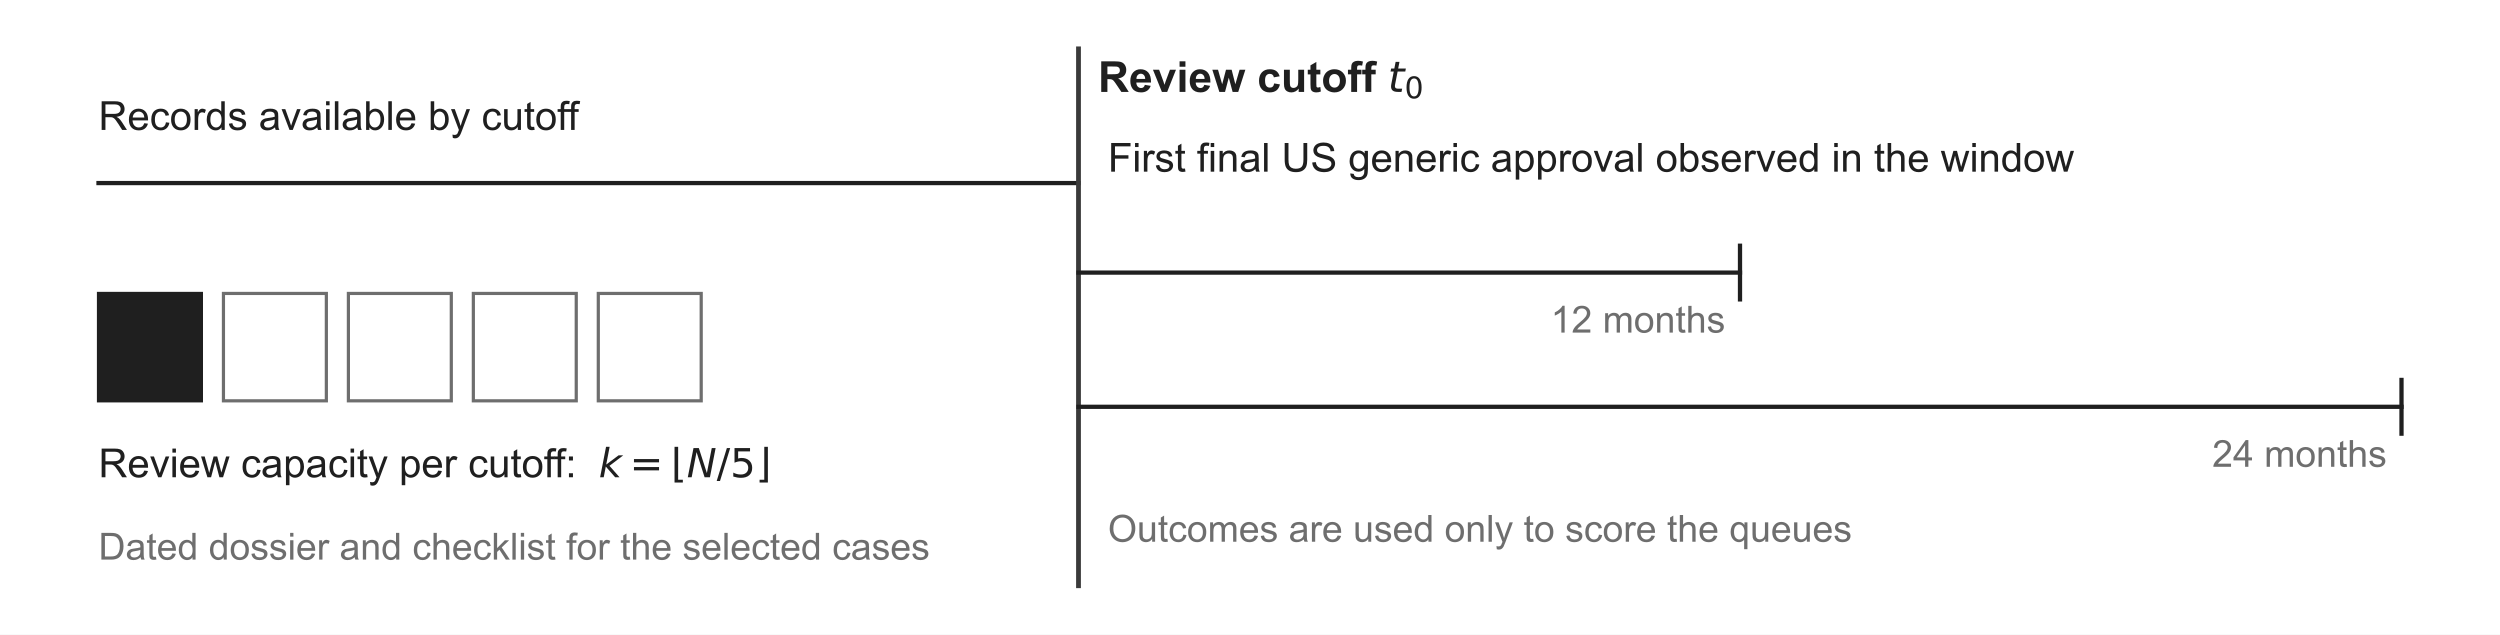
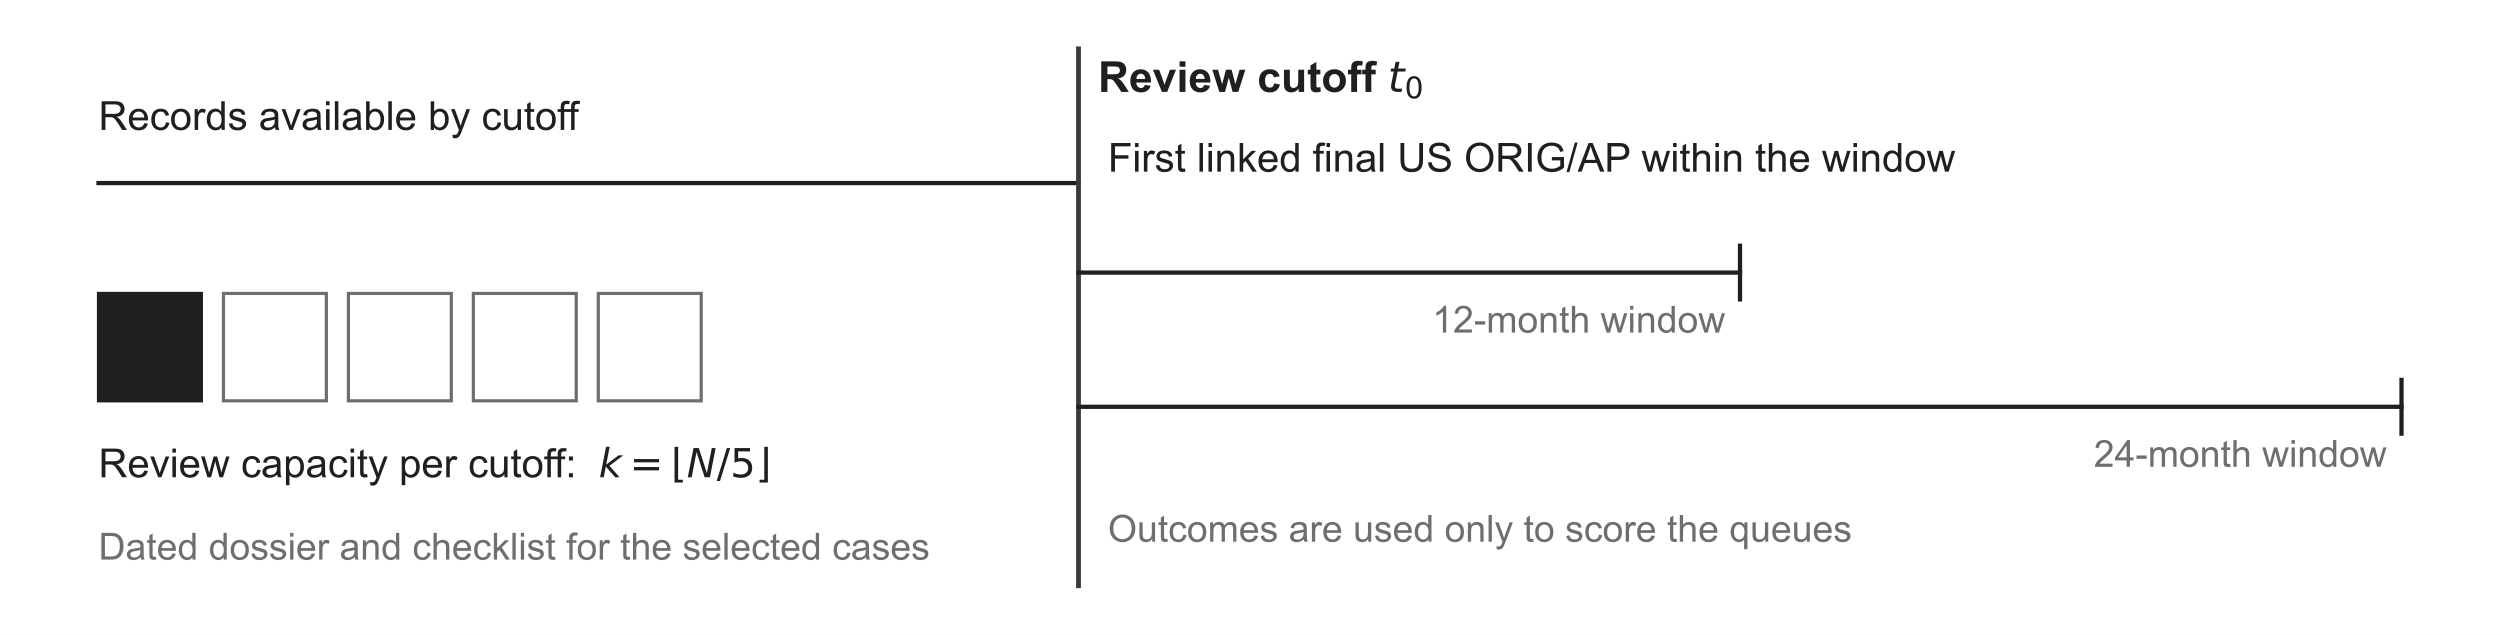
<svg xmlns="http://www.w3.org/2000/svg" xmlns:xlink="http://www.w3.org/1999/xlink" width="468pt" height="118.8pt" viewBox="0 0 468 118.8" version="1.1">
  <defs>
    <style type="text/css">*{stroke-linejoin: round; stroke-linecap: butt}</style>
  </defs>
  <g id="figure_1">
    <g id="patch_1">
      <path d="M 0 118.8  L 468 118.8  L 468 0  L 0 0  z " style="fill: #ffffff" />
    </g>
    <g id="axes_1">
      <g id="patch_2">
-         <path d="M 18.439 75.034  L 37.702 75.034  L 37.702 54.933  L 18.439 54.933  z " clip-path="url(#p823727c41c)" style="fill: #1f1f1f; stroke: #1f1f1f; stroke-width: 0.6; stroke-linejoin: miter" />
+         <path d="M 18.439 75.034  L 37.702 75.034  L 37.702 54.933  L 18.439 54.933  z " clip-path="url(#p6e7dd691d6)" style="fill: #1f1f1f; stroke: #1f1f1f; stroke-width: 0.6; stroke-linejoin: miter" />
      </g>
      <g id="patch_3">
-         <path d="M 41.83 75.034  L 61.093 75.034  L 61.093 54.933  L 41.83 54.933  z " clip-path="url(#p823727c41c)" style="fill: #ffffff; stroke: #6e6e6e; stroke-width: 0.6; stroke-linejoin: miter" />
+         <path d="M 41.83 75.034  L 61.093 75.034  L 61.093 54.933  L 41.83 54.933  z " clip-path="url(#p6e7dd691d6)" style="fill: #ffffff; stroke: #6e6e6e; stroke-width: 0.6; stroke-linejoin: miter" />
      </g>
      <g id="patch_4">
-         <path d="M 65.22 75.034  L 84.483 75.034  L 84.483 54.933  L 65.22 54.933  z " clip-path="url(#p823727c41c)" style="fill: #ffffff; stroke: #6e6e6e; stroke-width: 0.6; stroke-linejoin: miter" />
+         <path d="M 65.22 75.034  L 84.483 75.034  L 84.483 54.933  L 65.22 54.933  z " clip-path="url(#p6e7dd691d6)" style="fill: #ffffff; stroke: #6e6e6e; stroke-width: 0.6; stroke-linejoin: miter" />
      </g>
      <g id="patch_5">
-         <path d="M 88.611 75.034  L 107.874 75.034  L 107.874 54.933  L 88.611 54.933  z " clip-path="url(#p823727c41c)" style="fill: #ffffff; stroke: #6e6e6e; stroke-width: 0.6; stroke-linejoin: miter" />
+         <path d="M 88.611 75.034  L 107.874 75.034  L 107.874 54.933  L 88.611 54.933  z " clip-path="url(#p6e7dd691d6)" style="fill: #ffffff; stroke: #6e6e6e; stroke-width: 0.6; stroke-linejoin: miter" />
      </g>
      <g id="patch_6">
-         <path d="M 112.002 75.034  L 131.265 75.034  L 131.265 54.933  L 112.002 54.933  z " clip-path="url(#p823727c41c)" style="fill: #ffffff; stroke: #6e6e6e; stroke-width: 0.6; stroke-linejoin: miter" />
+         <path d="M 112.002 75.034  L 131.265 75.034  L 131.265 54.933  L 112.002 54.933  z " clip-path="url(#p6e7dd691d6)" style="fill: #ffffff; stroke: #6e6e6e; stroke-width: 0.6; stroke-linejoin: miter" />
      </g>
      <g id="line2d_1">
-         <path d="M 18.439 34.274  L 201.895 34.274  " clip-path="url(#p823727c41c)" style="fill: none; stroke: #1f1f1f; stroke-width: 0.8; stroke-linecap: square" />
+         <path d="M 18.439 34.274  L 201.895 34.274  " clip-path="url(#p6e7dd691d6)" style="fill: none; stroke: #1f1f1f; stroke-width: 0.8; stroke-linecap: square" />
      </g>
      <g id="line2d_2">
-         <path d="M 201.895 109.652  L 201.895 9.148  " clip-path="url(#p823727c41c)" style="fill: none; stroke: #3a3a3a; stroke-width: 0.9; stroke-linecap: square" />
+         <path d="M 201.895 109.652  L 201.895 9.148  " clip-path="url(#p6e7dd691d6)" style="fill: none; stroke: #3a3a3a; stroke-width: 0.9; stroke-linecap: square" />
      </g>
      <g id="line2d_3">
-         <path d="M 201.895 51.025  L 325.728 51.025  " clip-path="url(#p823727c41c)" style="fill: none; stroke: #1f1f1f; stroke-width: 0.8; stroke-linecap: square" />
+         <path d="M 201.895 51.025  L 325.728 51.025  " clip-path="url(#p6e7dd691d6)" style="fill: none; stroke: #1f1f1f; stroke-width: 0.8; stroke-linecap: square" />
      </g>
      <g id="line2d_4">
-         <path d="M 325.728 56.05  L 325.728 45.999  " clip-path="url(#p823727c41c)" style="fill: none; stroke: #1f1f1f; stroke-width: 0.8; stroke-linecap: square" />
+         <path d="M 325.728 56.05  L 325.728 45.999  " clip-path="url(#p6e7dd691d6)" style="fill: none; stroke: #1f1f1f; stroke-width: 0.8; stroke-linecap: square" />
      </g>
      <g id="line2d_5">
-         <path d="M 201.895 76.151  L 449.561 76.151  " clip-path="url(#p823727c41c)" style="fill: none; stroke: #1f1f1f; stroke-width: 0.8; stroke-linecap: square" />
+         <path d="M 201.895 76.151  L 449.561 76.151  " clip-path="url(#p6e7dd691d6)" style="fill: none; stroke: #1f1f1f; stroke-width: 0.8; stroke-linecap: square" />
      </g>
      <g id="line2d_6">
-         <path d="M 449.561 81.176  L 449.561 71.126  " clip-path="url(#p823727c41c)" style="fill: none; stroke: #1f1f1f; stroke-width: 0.8; stroke-linecap: square" />
+         <path d="M 449.561 81.176  L 449.561 71.126  " clip-path="url(#p6e7dd691d6)" style="fill: none; stroke: #1f1f1f; stroke-width: 0.8; stroke-linecap: square" />
      </g>
      <g id="text_1">
        <g style="fill: #1f1f1f" transform="translate(18.4392 24.31988) scale(0.075 -0.075)">
          <defs>
            <path id="ArialMT-35" d="M 503 0  L 503 4581  L 2534 4581  Q 3147 4581 3465 4457  Q 3784 4334 3975 4021  Q 4166 3709 4166 3331  Q 4166 2844 3850 2509  Q 3534 2175 2875 2084  Q 3116 1969 3241 1856  Q 3506 1613 3744 1247  L 4541 0  L 3778 0  L 3172 953  Q 2906 1366 2734 1584  Q 2563 1803 2427 1890  Q 2291 1978 2150 2013  Q 2047 2034 1813 2034  L 1109 2034  L 1109 0  L 503 0  z M 1109 2559  L 2413 2559  Q 2828 2559 3062 2645  Q 3297 2731 3419 2920  Q 3541 3109 3541 3331  Q 3541 3656 3305 3865  Q 3069 4075 2559 4075  L 1109 4075  L 1109 2559  z " transform="scale(0.015625)" />
            <path id="ArialMT-48" d="M 2694 1069  L 3275 997  Q 3138 488 2766 206  Q 2394 -75 1816 -75  Q 1088 -75 661 373  Q 234 822 234 1631  Q 234 2469 665 2931  Q 1097 3394 1784 3394  Q 2450 3394 2872 2941  Q 3294 2488 3294 1666  Q 3294 1616 3291 1516  L 816 1516  Q 847 969 1125 678  Q 1403 388 1819 388  Q 2128 388 2347 550  Q 2566 713 2694 1069  z M 847 1978  L 2700 1978  Q 2663 2397 2488 2606  Q 2219 2931 1791 2931  Q 1403 2931 1139 2672  Q 875 2413 847 1978  z " transform="scale(0.015625)" />
            <path id="ArialMT-46" d="M 2588 1216  L 3141 1144  Q 3050 572 2676 248  Q 2303 -75 1759 -75  Q 1078 -75 664 370  Q 250 816 250 1647  Q 250 2184 428 2587  Q 606 2991 970 3192  Q 1334 3394 1763 3394  Q 2303 3394 2647 3120  Q 2991 2847 3088 2344  L 2541 2259  Q 2463 2594 2264 2762  Q 2066 2931 1784 2931  Q 1359 2931 1093 2626  Q 828 2322 828 1663  Q 828 994 1084 691  Q 1341 388 1753 388  Q 2084 388 2306 591  Q 2528 794 2588 1216  z " transform="scale(0.015625)" />
            <path id="ArialMT-52" d="M 213 1659  Q 213 2581 725 3025  Q 1153 3394 1769 3394  Q 2453 3394 2887 2945  Q 3322 2497 3322 1706  Q 3322 1066 3130 698  Q 2938 331 2570 128  Q 2203 -75 1769 -75  Q 1072 -75 642 372  Q 213 819 213 1659  z M 791 1659  Q 791 1022 1069 705  Q 1347 388 1769 388  Q 2188 388 2466 706  Q 2744 1025 2744 1678  Q 2744 2294 2464 2611  Q 2184 2928 1769 2928  Q 1347 2928 1069 2612  Q 791 2297 791 1659  z " transform="scale(0.015625)" />
            <path id="ArialMT-55" d="M 416 0  L 416 3319  L 922 3319  L 922 2816  Q 1116 3169 1280 3281  Q 1444 3394 1641 3394  Q 1925 3394 2219 3213  L 2025 2691  Q 1819 2813 1613 2813  Q 1428 2813 1281 2702  Q 1134 2591 1072 2394  Q 978 2094 978 1738  L 978 0  L 416 0  z " transform="scale(0.015625)" />
            <path id="ArialMT-47" d="M 2575 0  L 2575 419  Q 2259 -75 1647 -75  Q 1250 -75 917 144  Q 584 363 401 755  Q 219 1147 219 1656  Q 219 2153 384 2558  Q 550 2963 881 3178  Q 1213 3394 1622 3394  Q 1922 3394 2156 3267  Q 2391 3141 2538 2938  L 2538 4581  L 3097 4581  L 3097 0  L 2575 0  z M 797 1656  Q 797 1019 1065 703  Q 1334 388 1700 388  Q 2069 388 2326 689  Q 2584 991 2584 1609  Q 2584 2291 2321 2609  Q 2059 2928 1675 2928  Q 1300 2928 1048 2622  Q 797 2316 797 1656  z " transform="scale(0.015625)" />
            <path id="ArialMT-56" d="M 197 991  L 753 1078  Q 800 744 1014 566  Q 1228 388 1613 388  Q 2000 388 2187 545  Q 2375 703 2375 916  Q 2375 1106 2209 1216  Q 2094 1291 1634 1406  Q 1016 1563 777 1677  Q 538 1791 414 1992  Q 291 2194 291 2438  Q 291 2659 392 2848  Q 494 3038 669 3163  Q 800 3259 1026 3326  Q 1253 3394 1513 3394  Q 1903 3394 2198 3281  Q 2494 3169 2634 2976  Q 2775 2784 2828 2463  L 2278 2388  Q 2241 2644 2061 2787  Q 1881 2931 1553 2931  Q 1166 2931 1000 2803  Q 834 2675 834 2503  Q 834 2394 903 2306  Q 972 2216 1119 2156  Q 1203 2125 1616 2013  Q 2213 1853 2448 1751  Q 2684 1650 2818 1456  Q 2953 1263 2953 975  Q 2953 694 2789 445  Q 2625 197 2315 61  Q 2006 -75 1616 -75  Q 969 -75 630 194  Q 291 463 197 991  z " transform="scale(0.015625)" />
            <path id="ArialMT-3" transform="scale(0.015625)" />
            <path id="ArialMT-44" d="M 2588 409  Q 2275 144 1986 34  Q 1697 -75 1366 -75  Q 819 -75 525 192  Q 231 459 231 875  Q 231 1119 342 1320  Q 453 1522 633 1644  Q 813 1766 1038 1828  Q 1203 1872 1538 1913  Q 2219 1994 2541 2106  Q 2544 2222 2544 2253  Q 2544 2597 2384 2738  Q 2169 2928 1744 2928  Q 1347 2928 1158 2789  Q 969 2650 878 2297  L 328 2372  Q 403 2725 575 2942  Q 747 3159 1072 3276  Q 1397 3394 1825 3394  Q 2250 3394 2515 3294  Q 2781 3194 2906 3042  Q 3031 2891 3081 2659  Q 3109 2516 3109 2141  L 3109 1391  Q 3109 606 3145 398  Q 3181 191 3288 0  L 2700 0  Q 2613 175 2588 409  z M 2541 1666  Q 2234 1541 1622 1453  Q 1275 1403 1131 1340  Q 988 1278 909 1158  Q 831 1038 831 891  Q 831 666 1001 516  Q 1172 366 1500 366  Q 1825 366 2078 508  Q 2331 650 2450 897  Q 2541 1088 2541 1459  L 2541 1666  z " transform="scale(0.015625)" />
            <path id="ArialMT-59" d="M 1344 0  L 81 3319  L 675 3319  L 1388 1331  Q 1503 1009 1600 663  Q 1675 925 1809 1294  L 2547 3319  L 3125 3319  L 1869 0  L 1344 0  z " transform="scale(0.015625)" />
            <path id="ArialMT-4c" d="M 425 3934  L 425 4581  L 988 4581  L 988 3934  L 425 3934  z M 425 0  L 425 3319  L 988 3319  L 988 0  L 425 0  z " transform="scale(0.015625)" />
            <path id="ArialMT-4f" d="M 409 0  L 409 4581  L 972 4581  L 972 0  L 409 0  z " transform="scale(0.015625)" />
            <path id="ArialMT-45" d="M 941 0  L 419 0  L 419 4581  L 981 4581  L 981 2947  Q 1338 3394 1891 3394  Q 2197 3394 2470 3270  Q 2744 3147 2920 2923  Q 3097 2700 3197 2384  Q 3297 2069 3297 1709  Q 3297 856 2875 390  Q 2453 -75 1863 -75  Q 1275 -75 941 416  L 941 0  z M 934 1684  Q 934 1088 1097 822  Q 1363 388 1816 388  Q 2184 388 2453 708  Q 2722 1028 2722 1663  Q 2722 2313 2464 2622  Q 2206 2931 1841 2931  Q 1472 2931 1203 2611  Q 934 2291 934 1684  z " transform="scale(0.015625)" />
            <path id="ArialMT-5c" d="M 397 -1278  L 334 -750  Q 519 -800 656 -800  Q 844 -800 956 -737  Q 1069 -675 1141 -563  Q 1194 -478 1313 -144  Q 1328 -97 1363 -6  L 103 3319  L 709 3319  L 1400 1397  Q 1534 1031 1641 628  Q 1738 1016 1872 1384  L 2581 3319  L 3144 3319  L 1881 -56  Q 1678 -603 1566 -809  Q 1416 -1088 1222 -1217  Q 1028 -1347 759 -1347  Q 597 -1347 397 -1278  z " transform="scale(0.015625)" />
            <path id="ArialMT-58" d="M 2597 0  L 2597 488  Q 2209 -75 1544 -75  Q 1250 -75 995 37  Q 741 150 617 320  Q 494 491 444 738  Q 409 903 409 1263  L 409 3319  L 972 3319  L 972 1478  Q 972 1038 1006 884  Q 1059 663 1231 536  Q 1403 409 1656 409  Q 1909 409 2131 539  Q 2353 669 2445 892  Q 2538 1116 2538 1541  L 2538 3319  L 3100 3319  L 3100 0  L 2597 0  z " transform="scale(0.015625)" />
            <path id="ArialMT-57" d="M 1650 503  L 1731 6  Q 1494 -44 1306 -44  Q 1000 -44 831 53  Q 663 150 594 308  Q 525 466 525 972  L 525 2881  L 113 2881  L 113 3319  L 525 3319  L 525 4141  L 1084 4478  L 1084 3319  L 1650 3319  L 1650 2881  L 1084 2881  L 1084 941  Q 1084 700 1114 631  Q 1144 563 1211 522  Q 1278 481 1403 481  Q 1497 481 1650 503  z " transform="scale(0.015625)" />
            <path id="ArialMT-49" d="M 556 0  L 556 2881  L 59 2881  L 59 3319  L 556 3319  L 556 3672  Q 556 4006 616 4169  Q 697 4388 901 4523  Q 1106 4659 1475 4659  Q 1713 4659 2000 4603  L 1916 4113  Q 1741 4144 1584 4144  Q 1328 4144 1222 4034  Q 1116 3925 1116 3625  L 1116 3319  L 1763 3319  L 1763 2881  L 1116 2881  L 1116 0  L 556 0  z " transform="scale(0.015625)" />
          </defs>
          <use xlink:href="#ArialMT-35" />
          <use xlink:href="#ArialMT-48" transform="translate(72.21875 0)" />
          <use xlink:href="#ArialMT-46" transform="translate(127.8281 0)" />
          <use xlink:href="#ArialMT-52" transform="translate(177.8281 0)" />
          <use xlink:href="#ArialMT-55" transform="translate(233.4375 0)" />
          <use xlink:href="#ArialMT-47" transform="translate(266.7344 0)" />
          <use xlink:href="#ArialMT-56" transform="translate(322.3438 0)" />
          <use xlink:href="#ArialMT-3" transform="translate(372.3438 0)" />
          <use xlink:href="#ArialMT-44" transform="translate(400.125 0)" />
          <use xlink:href="#ArialMT-59" transform="translate(455.7344 0)" />
          <use xlink:href="#ArialMT-44" transform="translate(505.7344 0)" />
          <use xlink:href="#ArialMT-4c" transform="translate(561.3438 0)" />
          <use xlink:href="#ArialMT-4f" transform="translate(583.5625 0)" />
          <use xlink:href="#ArialMT-44" transform="translate(605.7812 0)" />
          <use xlink:href="#ArialMT-45" transform="translate(661.3906 0)" />
          <use xlink:href="#ArialMT-4f" transform="translate(717 0)" />
          <use xlink:href="#ArialMT-48" transform="translate(739.2188 0)" />
          <use xlink:href="#ArialMT-3" transform="translate(794.8281 0)" />
          <use xlink:href="#ArialMT-45" transform="translate(822.6094 0)" />
          <use xlink:href="#ArialMT-5c" transform="translate(878.2188 0)" />
          <use xlink:href="#ArialMT-3" transform="translate(928.2188 0)" />
          <use xlink:href="#ArialMT-46" transform="translate(956 0)" />
          <use xlink:href="#ArialMT-58" transform="translate(1006 0)" />
          <use xlink:href="#ArialMT-57" transform="translate(1061.609 0)" />
          <use xlink:href="#ArialMT-52" transform="translate(1089.391 0)" />
          <use xlink:href="#ArialMT-49" transform="translate(1145 0)" />
          <use xlink:href="#ArialMT-49" transform="translate(1170.969 0)" />
        </g>
      </g>
      <g id="text_2">
        <g style="fill: #1f1f1f" transform="translate(18.4392 89.343) scale(0.075 -0.075)">
          <defs>
            <path id="ArialMT-5a" d="M 1034 0  L 19 3319  L 600 3319  L 1128 1403  L 1325 691  Q 1338 744 1497 1375  L 2025 3319  L 2603 3319  L 3100 1394  L 3266 759  L 3456 1400  L 4025 3319  L 4572 3319  L 3534 0  L 2950 0  L 2422 1988  L 2294 2553  L 1622 0  L 1034 0  z " transform="scale(0.015625)" />
            <path id="ArialMT-53" d="M 422 -1272  L 422 3319  L 934 3319  L 934 2888  Q 1116 3141 1344 3267  Q 1572 3394 1897 3394  Q 2322 3394 2647 3175  Q 2972 2956 3137 2557  Q 3303 2159 3303 1684  Q 3303 1175 3120 767  Q 2938 359 2589 142  Q 2241 -75 1856 -75  Q 1575 -75 1351 44  Q 1128 163 984 344  L 984 -1272  L 422 -1272  z M 931 1641  Q 931 1000 1190 694  Q 1450 388 1819 388  Q 2194 388 2461 705  Q 2728 1022 2728 1688  Q 2728 2322 2467 2637  Q 2206 2953 1844 2953  Q 1484 2953 1207 2617  Q 931 2281 931 1641  z " transform="scale(0.015625)" />
            <path id="ArialMT-1d" d="M 578 2678  L 578 3319  L 1219 3319  L 1219 2678  L 578 2678  z M 578 0  L 578 641  L 1219 641  L 1219 0  L 578 0  z " transform="scale(0.015625)" />
            <path id="DejaVuSans-Oblique-4e" d="M 1172 4863  L 1747 4863  L 1197 2028  L 3169 3500  L 3916 3500  L 1716 1825  L 3322 0  L 2625 0  L 1131 1709  L 800 0  L 225 0  L 1172 4863  z " transform="scale(0.015625)" />
            <path id="DejaVuSans-20" d="M 678 2906  L 4684 2906  L 4684 2381  L 678 2381  L 678 2906  z M 678 1631  L 4684 1631  L 4684 1100  L 678 1100  L 678 1631  z " transform="scale(0.015625)" />
            <path id="DejaVuSans-d94" d="M 550 -844  L 550 4863  L 1125 4863  L 1125 -397  L 1875 -397  L 1875 -844  L 550 -844  z " transform="scale(0.015625)" />
            <path id="DejaVuSans-Oblique-31" d="M 1081 4666  L 1931 4666  L 3219 666  L 4000 4666  L 4616 4666  L 3706 0  L 2853 0  L 1569 4025  L 788 0  L 172 0  L 1081 4666  z " transform="scale(0.015625)" />
            <path id="DejaVuSans-12" d="M 1625 4666  L 2156 4666  L 531 -594  L 0 -594  L 1625 4666  z " transform="scale(0.015625)" />
            <path id="DejaVuSans-18" d="M 691 4666  L 3169 4666  L 3169 4134  L 1269 4134  L 1269 2991  Q 1406 3038 1543 3061  Q 1681 3084 1819 3084  Q 2600 3084 3056 2656  Q 3513 2228 3513 1497  Q 3513 744 3044 326  Q 2575 -91 1722 -91  Q 1428 -91 1123 -41  Q 819 9 494 109  L 494 744  Q 775 591 1075 516  Q 1375 441 1709 441  Q 2250 441 2565 725  Q 2881 1009 2881 1497  Q 2881 1984 2565 2268  Q 2250 2553 1709 2553  Q 1456 2553 1204 2497  Q 953 2441 691 2322  L 691 4666  z " transform="scale(0.015625)" />
            <path id="DejaVuSans-d95" d="M 1947 -844  L 622 -844  L 622 -397  L 1372 -397  L 1372 4863  L 1947 4863  L 1947 -844  z " transform="scale(0.015625)" />
          </defs>
          <use xlink:href="#ArialMT-35" transform="translate(0 0.015625)" />
          <use xlink:href="#ArialMT-48" transform="translate(72.2168 0.015625)" />
          <use xlink:href="#ArialMT-59" transform="translate(127.832 0.015625)" />
          <use xlink:href="#ArialMT-4c" transform="translate(177.832 0.015625)" />
          <use xlink:href="#ArialMT-48" transform="translate(200.0488 0.015625)" />
          <use xlink:href="#ArialMT-5a" transform="translate(255.6641 0.015625)" />
          <use xlink:href="#ArialMT-3" transform="translate(327.8809 0.015625)" />
          <use xlink:href="#ArialMT-46" transform="translate(355.6641 0.015625)" />
          <use xlink:href="#ArialMT-44" transform="translate(405.6641 0.015625)" />
          <use xlink:href="#ArialMT-53" transform="translate(461.2793 0.015625)" />
          <use xlink:href="#ArialMT-44" transform="translate(516.8945 0.015625)" />
          <use xlink:href="#ArialMT-46" transform="translate(572.5098 0.015625)" />
          <use xlink:href="#ArialMT-4c" transform="translate(622.5098 0.015625)" />
          <use xlink:href="#ArialMT-57" transform="translate(644.7266 0.015625)" />
          <use xlink:href="#ArialMT-5c" transform="translate(672.5098 0.015625)" />
          <use xlink:href="#ArialMT-3" transform="translate(722.5098 0.015625)" />
          <use xlink:href="#ArialMT-53" transform="translate(750.293 0.015625)" />
          <use xlink:href="#ArialMT-48" transform="translate(805.9082 0.015625)" />
          <use xlink:href="#ArialMT-55" transform="translate(861.5234 0.015625)" />
          <use xlink:href="#ArialMT-3" transform="translate(894.8242 0.015625)" />
          <use xlink:href="#ArialMT-46" transform="translate(922.6074 0.015625)" />
          <use xlink:href="#ArialMT-58" transform="translate(972.6074 0.015625)" />
          <use xlink:href="#ArialMT-57" transform="translate(1028.223 0.015625)" />
          <use xlink:href="#ArialMT-52" transform="translate(1056.006 0.015625)" />
          <use xlink:href="#ArialMT-49" transform="translate(1111.621 0.015625)" />
          <use xlink:href="#ArialMT-49" transform="translate(1137.404 0.015625)" />
          <use xlink:href="#ArialMT-1d" transform="translate(1165.188 0.015625)" />
          <use xlink:href="#ArialMT-3" transform="translate(1192.971 0.015625)" />
          <use xlink:href="#ArialMT-3" transform="translate(1220.754 0.015625)" />
          <use xlink:href="#DejaVuSans-Oblique-4e" transform="translate(1248.537 0.015625)" />
          <use xlink:href="#DejaVuSans-20" transform="translate(1325.93 0.015625)" />
          <use xlink:href="#DejaVuSans-d94" transform="translate(1429.201 0.015625)" />
          <use xlink:href="#DejaVuSans-Oblique-31" transform="translate(1468.215 0.015625)" />
          <use xlink:href="#DejaVuSans-12" transform="translate(1543.02 0.015625)" />
          <use xlink:href="#DejaVuSans-18" transform="translate(1576.711 0.015625)" />
          <use xlink:href="#DejaVuSans-d95" transform="translate(1640.334 0.015625)" />
        </g>
      </g>
      <g id="text_3">
        <g style="fill: #6e6e6e" transform="translate(18.4392 104.7636) scale(0.07 -0.07)">
          <defs>
            <path id="ArialMT-27" d="M 494 0  L 494 4581  L 2072 4581  Q 2606 4581 2888 4516  Q 3281 4425 3559 4188  Q 3922 3881 4101 3404  Q 4281 2928 4281 2316  Q 4281 1794 4159 1391  Q 4038 988 3847 723  Q 3656 459 3429 307  Q 3203 156 2883 78  Q 2563 0 2147 0  L 494 0  z M 1100 541  L 2078 541  Q 2531 541 2789 625  Q 3047 709 3200 863  Q 3416 1078 3536 1442  Q 3656 1806 3656 2325  Q 3656 3044 3420 3430  Q 3184 3816 2847 3947  Q 2603 4041 2063 4041  L 1100 4041  L 1100 541  z " transform="scale(0.015625)" />
            <path id="ArialMT-51" d="M 422 0  L 422 3319  L 928 3319  L 928 2847  Q 1294 3394 1984 3394  Q 2284 3394 2536 3286  Q 2788 3178 2913 3003  Q 3038 2828 3088 2588  Q 3119 2431 3119 2041  L 3119 0  L 2556 0  L 2556 2019  Q 2556 2363 2490 2533  Q 2425 2703 2258 2804  Q 2091 2906 1866 2906  Q 1506 2906 1245 2678  Q 984 2450 984 1813  L 984 0  L 422 0  z " transform="scale(0.015625)" />
            <path id="ArialMT-4b" d="M 422 0  L 422 4581  L 984 4581  L 984 2938  Q 1378 3394 1978 3394  Q 2347 3394 2619 3248  Q 2891 3103 3008 2847  Q 3125 2591 3125 2103  L 3125 0  L 2563 0  L 2563 2103  Q 2563 2525 2380 2717  Q 2197 2909 1863 2909  Q 1613 2909 1392 2779  Q 1172 2650 1078 2428  Q 984 2206 984 1816  L 984 0  L 422 0  z " transform="scale(0.015625)" />
            <path id="ArialMT-4e" d="M 425 0  L 425 4581  L 988 4581  L 988 1969  L 2319 3319  L 3047 3319  L 1778 2088  L 3175 0  L 2481 0  L 1384 1697  L 988 1316  L 988 0  L 425 0  z " transform="scale(0.015625)" />
          </defs>
          <use xlink:href="#ArialMT-27" />
          <use xlink:href="#ArialMT-44" transform="translate(72.21875 0)" />
          <use xlink:href="#ArialMT-57" transform="translate(127.8281 0)" />
          <use xlink:href="#ArialMT-48" transform="translate(155.6094 0)" />
          <use xlink:href="#ArialMT-47" transform="translate(211.2188 0)" />
          <use xlink:href="#ArialMT-3" transform="translate(266.8281 0)" />
          <use xlink:href="#ArialMT-47" transform="translate(294.6094 0)" />
          <use xlink:href="#ArialMT-52" transform="translate(350.2188 0)" />
          <use xlink:href="#ArialMT-56" transform="translate(405.8281 0)" />
          <use xlink:href="#ArialMT-56" transform="translate(455.8281 0)" />
          <use xlink:href="#ArialMT-4c" transform="translate(505.8281 0)" />
          <use xlink:href="#ArialMT-48" transform="translate(528.0469 0)" />
          <use xlink:href="#ArialMT-55" transform="translate(583.6562 0)" />
          <use xlink:href="#ArialMT-3" transform="translate(616.9531 0)" />
          <use xlink:href="#ArialMT-44" transform="translate(644.7344 0)" />
          <use xlink:href="#ArialMT-51" transform="translate(700.3438 0)" />
          <use xlink:href="#ArialMT-47" transform="translate(755.9531 0)" />
          <use xlink:href="#ArialMT-3" transform="translate(811.5625 0)" />
          <use xlink:href="#ArialMT-46" transform="translate(839.3438 0)" />
          <use xlink:href="#ArialMT-4b" transform="translate(889.3438 0)" />
          <use xlink:href="#ArialMT-48" transform="translate(944.9531 0)" />
          <use xlink:href="#ArialMT-46" transform="translate(1000.562 0)" />
          <use xlink:href="#ArialMT-4e" transform="translate(1050.562 0)" />
          <use xlink:href="#ArialMT-4f" transform="translate(1100.562 0)" />
          <use xlink:href="#ArialMT-4c" transform="translate(1122.781 0)" />
          <use xlink:href="#ArialMT-56" transform="translate(1145 0)" />
          <use xlink:href="#ArialMT-57" transform="translate(1195 0)" />
          <use xlink:href="#ArialMT-3" transform="translate(1222.781 0)" />
          <use xlink:href="#ArialMT-49" transform="translate(1250.562 0)" />
          <use xlink:href="#ArialMT-52" transform="translate(1278.344 0)" />
          <use xlink:href="#ArialMT-55" transform="translate(1333.953 0)" />
          <use xlink:href="#ArialMT-3" transform="translate(1367.25 0)" />
          <use xlink:href="#ArialMT-57" transform="translate(1395.031 0)" />
          <use xlink:href="#ArialMT-4b" transform="translate(1422.812 0)" />
          <use xlink:href="#ArialMT-48" transform="translate(1478.422 0)" />
          <use xlink:href="#ArialMT-3" transform="translate(1534.031 0)" />
          <use xlink:href="#ArialMT-56" transform="translate(1561.812 0)" />
          <use xlink:href="#ArialMT-48" transform="translate(1611.812 0)" />
          <use xlink:href="#ArialMT-4f" transform="translate(1667.422 0)" />
          <use xlink:href="#ArialMT-48" transform="translate(1689.641 0)" />
          <use xlink:href="#ArialMT-46" transform="translate(1745.25 0)" />
          <use xlink:href="#ArialMT-57" transform="translate(1795.25 0)" />
          <use xlink:href="#ArialMT-48" transform="translate(1823.031 0)" />
          <use xlink:href="#ArialMT-47" transform="translate(1878.641 0)" />
          <use xlink:href="#ArialMT-3" transform="translate(1934.25 0)" />
          <use xlink:href="#ArialMT-46" transform="translate(1962.031 0)" />
          <use xlink:href="#ArialMT-44" transform="translate(2012.031 0)" />
          <use xlink:href="#ArialMT-56" transform="translate(2067.641 0)" />
          <use xlink:href="#ArialMT-48" transform="translate(2117.641 0)" />
          <use xlink:href="#ArialMT-56" transform="translate(2173.25 0)" />
        </g>
      </g>
      <g id="text_4">
        <g style="fill: #1f1f1f" transform="translate(205.5643 17.22104) scale(0.08 -0.08)">
          <defs>
            <path id="Arial-BoldMT-35" d="M 469 0  L 469 4581  L 2416 4581  Q 3150 4581 3483 4457  Q 3816 4334 4016 4018  Q 4216 3703 4216 3297  Q 4216 2781 3912 2445  Q 3609 2109 3006 2022  Q 3306 1847 3501 1637  Q 3697 1428 4028 894  L 4588 0  L 3481 0  L 2813 997  Q 2456 1531 2325 1670  Q 2194 1809 2047 1861  Q 1900 1913 1581 1913  L 1394 1913  L 1394 0  L 469 0  z M 1394 2644  L 2078 2644  Q 2744 2644 2909 2700  Q 3075 2756 3169 2893  Q 3263 3031 3263 3238  Q 3263 3469 3139 3611  Q 3016 3753 2791 3791  Q 2678 3806 2116 3806  L 1394 3806  L 1394 2644  z " transform="scale(0.015625)" />
            <path id="Arial-BoldMT-48" d="M 2381 1056  L 3256 909  Q 3088 428 2723 176  Q 2359 -75 1813 -75  Q 947 -75 531 491  Q 203 944 203 1634  Q 203 2459 634 2926  Q 1066 3394 1725 3394  Q 2466 3394 2894 2905  Q 3322 2416 3303 1406  L 1103 1406  Q 1113 1016 1316 798  Q 1519 581 1822 581  Q 2028 581 2168 693  Q 2309 806 2381 1056  z M 2431 1944  Q 2422 2325 2234 2523  Q 2047 2722 1778 2722  Q 1491 2722 1303 2513  Q 1116 2303 1119 1944  L 2431 1944  z " transform="scale(0.015625)" />
            <path id="Arial-BoldMT-59" d="M 1372 0  L 34 3319  L 956 3319  L 1581 1625  L 1763 1059  Q 1834 1275 1853 1344  Q 1897 1484 1947 1625  L 2578 3319  L 3481 3319  L 2163 0  L 1372 0  z " transform="scale(0.015625)" />
            <path id="Arial-BoldMT-4c" d="M 459 3769  L 459 4581  L 1338 4581  L 1338 3769  L 459 3769  z M 459 0  L 459 3319  L 1338 3319  L 1338 0  L 459 0  z " transform="scale(0.015625)" />
            <path id="Arial-BoldMT-5a" d="M 1078 0  L 28 3319  L 881 3319  L 1503 1144  L 2075 3319  L 2922 3319  L 3475 1144  L 4109 3319  L 4975 3319  L 3909 0  L 3066 0  L 2494 2134  L 1931 0  L 1078 0  z " transform="scale(0.015625)" />
            <path id="Arial-BoldMT-3" transform="scale(0.015625)" />
            <path id="Arial-BoldMT-46" d="M 3353 2338  L 2488 2181  Q 2444 2441 2289 2572  Q 2134 2703 1888 2703  Q 1559 2703 1364 2476  Q 1169 2250 1169 1719  Q 1169 1128 1367 884  Q 1566 641 1900 641  Q 2150 641 2309 783  Q 2469 925 2534 1272  L 3397 1125  Q 3263 531 2881 228  Q 2500 -75 1859 -75  Q 1131 -75 698 384  Q 266 844 266 1656  Q 266 2478 700 2936  Q 1134 3394 1875 3394  Q 2481 3394 2839 3133  Q 3197 2872 3353 2338  z " transform="scale(0.015625)" />
            <path id="Arial-BoldMT-58" d="M 2644 0  L 2644 497  Q 2463 231 2167 78  Q 1872 -75 1544 -75  Q 1209 -75 943 72  Q 678 219 559 484  Q 441 750 441 1219  L 441 3319  L 1319 3319  L 1319 1794  Q 1319 1094 1367 936  Q 1416 778 1544 686  Q 1672 594 1869 594  Q 2094 594 2272 717  Q 2450 841 2515 1023  Q 2581 1206 2581 1919  L 2581 3319  L 3459 3319  L 3459 0  L 2644 0  z " transform="scale(0.015625)" />
            <path id="Arial-BoldMT-57" d="M 1981 3319  L 1981 2619  L 1381 2619  L 1381 1281  Q 1381 875 1398 808  Q 1416 741 1477 697  Q 1538 653 1625 653  Q 1747 653 1978 738  L 2053 56  Q 1747 -75 1359 -75  Q 1122 -75 931 4  Q 741 84 652 211  Q 563 338 528 553  Q 500 706 500 1172  L 500 2619  L 97 2619  L 97 3319  L 500 3319  L 500 3978  L 1381 4491  L 1381 3319  L 1981 3319  z " transform="scale(0.015625)" />
            <path id="Arial-BoldMT-52" d="M 256 1706  Q 256 2144 472 2553  Q 688 2963 1083 3178  Q 1478 3394 1966 3394  Q 2719 3394 3200 2905  Q 3681 2416 3681 1669  Q 3681 916 3195 420  Q 2709 -75 1972 -75  Q 1516 -75 1102 131  Q 688 338 472 736  Q 256 1134 256 1706  z M 1156 1659  Q 1156 1166 1390 903  Q 1625 641 1969 641  Q 2313 641 2545 903  Q 2778 1166 2778 1666  Q 2778 2153 2545 2415  Q 2313 2678 1969 2678  Q 1625 2678 1390 2415  Q 1156 2153 1156 1659  z " transform="scale(0.015625)" />
            <path id="Arial-BoldMT-49" d="M 75 3319  L 563 3319  L 563 3569  Q 563 3988 652 4194  Q 741 4400 980 4529  Q 1219 4659 1584 4659  Q 1959 4659 2319 4547  L 2200 3934  Q 1991 3984 1797 3984  Q 1606 3984 1523 3895  Q 1441 3806 1441 3553  L 1441 3319  L 2097 3319  L 2097 2628  L 1441 2628  L 1441 0  L 563 0  L 563 2628  L 75 2628  L 75 3319  z " transform="scale(0.015625)" />
            <path id="DejaVuSans-Oblique-57" d="M 2706 3500  L 2619 3053  L 1472 3053  L 1100 1153  Q 1081 1047 1072 975  Q 1063 903 1063 863  Q 1063 663 1183 572  Q 1303 481 1569 481  L 2150 481  L 2053 0  L 1503 0  Q 991 0 739 200  Q 488 400 488 806  Q 488 878 497 964  Q 506 1050 525 1153  L 897 3053  L 409 3053  L 500 3500  L 978 3500  L 1172 4494  L 1747 4494  L 1556 3500  L 2706 3500  z " transform="scale(0.015625)" />
            <path id="DejaVuSans-13" d="M 2034 4250  Q 1547 4250 1301 3770  Q 1056 3291 1056 2328  Q 1056 1369 1301 889  Q 1547 409 2034 409  Q 2525 409 2770 889  Q 3016 1369 3016 2328  Q 3016 3291 2770 3770  Q 2525 4250 2034 4250  z M 2034 4750  Q 2819 4750 3233 4129  Q 3647 3509 3647 2328  Q 3647 1150 3233 529  Q 2819 -91 2034 -91  Q 1250 -91 836 529  Q 422 1150 422 2328  Q 422 3509 836 4129  Q 1250 4750 2034 4750  z " transform="scale(0.015625)" />
          </defs>
          <use xlink:href="#Arial-BoldMT-35" transform="translate(0 0.203125)" />
          <use xlink:href="#Arial-BoldMT-48" transform="translate(72.2168 0.203125)" />
          <use xlink:href="#Arial-BoldMT-59" transform="translate(127.832 0.203125)" />
          <use xlink:href="#Arial-BoldMT-4c" transform="translate(183.4473 0.203125)" />
          <use xlink:href="#Arial-BoldMT-48" transform="translate(211.2305 0.203125)" />
          <use xlink:href="#Arial-BoldMT-5a" transform="translate(266.8457 0.203125)" />
          <use xlink:href="#Arial-BoldMT-3" transform="translate(344.6289 0.203125)" />
          <use xlink:href="#Arial-BoldMT-46" transform="translate(372.4121 0.203125)" />
          <use xlink:href="#Arial-BoldMT-58" transform="translate(428.0273 0.203125)" />
          <use xlink:href="#Arial-BoldMT-57" transform="translate(489.1113 0.203125)" />
          <use xlink:href="#Arial-BoldMT-52" transform="translate(522.4121 0.203125)" />
          <use xlink:href="#Arial-BoldMT-49" transform="translate(583.4961 0.203125)" />
          <use xlink:href="#Arial-BoldMT-49" transform="translate(616.7969 0.203125)" />
          <use xlink:href="#Arial-BoldMT-3" transform="translate(650.0977 0.203125)" />
          <use xlink:href="#DejaVuSans-Oblique-57" transform="translate(677.8809 0.203125)" />
          <use xlink:href="#DejaVuSans-13" transform="translate(717.0898 -14.79683) scale(0.7)" />
        </g>
      </g>
      <g id="text_5">
-         <g style="fill: #6e6e6e" transform="translate(290.2927 62.26275) scale(0.07 -0.07)">
+         <g style="fill: #6e6e6e" transform="translate(268.118 62.26275) scale(0.07 -0.07)">
          <defs>
            <path id="ArialMT-14" d="M 2384 0  L 1822 0  L 1822 3584  Q 1619 3391 1289 3197  Q 959 3003 697 2906  L 697 3450  Q 1169 3672 1522 3987  Q 1875 4303 2022 4600  L 2384 4600  L 2384 0  z " transform="scale(0.015625)" />
            <path id="ArialMT-15" d="M 3222 541  L 3222 0  L 194 0  Q 188 203 259 391  Q 375 700 629 1000  Q 884 1300 1366 1694  Q 2113 2306 2375 2664  Q 2638 3022 2638 3341  Q 2638 3675 2398 3904  Q 2159 4134 1775 4134  Q 1369 4134 1125 3890  Q 881 3647 878 3216  L 300 3275  Q 359 3922 746 4261  Q 1134 4600 1788 4600  Q 2447 4600 2831 4234  Q 3216 3869 3216 3328  Q 3216 3053 3103 2787  Q 2991 2522 2730 2228  Q 2469 1934 1863 1422  Q 1356 997 1212 845  Q 1069 694 975 541  L 3222 541  z " transform="scale(0.015625)" />
+             <path id="ArialMT-10" d="M 203 1375 L 203 1941 L 1931 1941 L 1931 1375 L 203 1375 z " transform="scale(0.015625)" />
            <path id="ArialMT-50" d="M 422 0  L 422 3319  L 925 3319  L 925 2853  Q 1081 3097 1340 3245  Q 1600 3394 1931 3394  Q 2300 3394 2536 3241  Q 2772 3088 2869 2813  Q 3263 3394 3894 3394  Q 4388 3394 4653 3120  Q 4919 2847 4919 2278  L 4919 0  L 4359 0  L 4359 2091  Q 4359 2428 4304 2576  Q 4250 2725 4106 2815  Q 3963 2906 3769 2906  Q 3419 2906 3187 2673  Q 2956 2441 2956 1928  L 2956 0  L 2394 0  L 2394 2156  Q 2394 2531 2256 2718  Q 2119 2906 1806 2906  Q 1569 2906 1367 2781  Q 1166 2656 1075 2415  Q 984 2175 984 1722  L 984 0  L 422 0  z " transform="scale(0.015625)" />
          </defs>
          <use xlink:href="#ArialMT-14" />
          <use xlink:href="#ArialMT-15" transform="translate(55.60938 0)" />
-           <use xlink:href="#ArialMT-3" transform="translate(111.2188 0)" />
-           <use xlink:href="#ArialMT-50" transform="translate(139 0)" />
-           <use xlink:href="#ArialMT-52" transform="translate(222.2969 0)" />
-           <use xlink:href="#ArialMT-51" transform="translate(277.9062 0)" />
-           <use xlink:href="#ArialMT-57" transform="translate(333.5156 0)" />
-           <use xlink:href="#ArialMT-4b" transform="translate(361.2969 0)" />
-           <use xlink:href="#ArialMT-56" transform="translate(416.9062 0)" />
+           <use xlink:href="#ArialMT-10" transform="translate(111.2188 0)" />
+           <use xlink:href="#ArialMT-50" transform="translate(144.5156 0)" />
+           <use xlink:href="#ArialMT-52" transform="translate(227.8125 0)" />
+           <use xlink:href="#ArialMT-51" transform="translate(283.4219 0)" />
+           <use xlink:href="#ArialMT-57" transform="translate(339.0312 0)" />
+           <use xlink:href="#ArialMT-4b" transform="translate(366.8125 0)" />
+           <use xlink:href="#ArialMT-3" transform="translate(422.4219 0)" />
+           <use xlink:href="#ArialMT-5a" transform="translate(450.2031 0)" />
+           <use xlink:href="#ArialMT-4c" transform="translate(522.4219 0)" />
+           <use xlink:href="#ArialMT-51" transform="translate(544.6406 0)" />
+           <use xlink:href="#ArialMT-47" transform="translate(600.25 0)" />
+           <use xlink:href="#ArialMT-52" transform="translate(655.8594 0)" />
+           <use xlink:href="#ArialMT-5a" transform="translate(711.4688 0)" />
        </g>
      </g>
      <g id="text_6">
-         <g style="fill: #6e6e6e" transform="translate(414.1255 87.38895) scale(0.07 -0.07)">
+         <g style="fill: #6e6e6e" transform="translate(391.9508 87.38895) scale(0.07 -0.07)">
          <defs>
            <path id="ArialMT-17" d="M 2069 0  L 2069 1097  L 81 1097  L 81 1613  L 2172 4581  L 2631 4581  L 2631 1613  L 3250 1613  L 3250 1097  L 2631 1097  L 2631 0  L 2069 0  z M 2069 1613  L 2069 3678  L 634 1613  L 2069 1613  z " transform="scale(0.015625)" />
          </defs>
          <use xlink:href="#ArialMT-15" />
          <use xlink:href="#ArialMT-17" transform="translate(55.60938 0)" />
-           <use xlink:href="#ArialMT-3" transform="translate(111.2188 0)" />
-           <use xlink:href="#ArialMT-50" transform="translate(139 0)" />
-           <use xlink:href="#ArialMT-52" transform="translate(222.2969 0)" />
-           <use xlink:href="#ArialMT-51" transform="translate(277.9062 0)" />
-           <use xlink:href="#ArialMT-57" transform="translate(333.5156 0)" />
-           <use xlink:href="#ArialMT-4b" transform="translate(361.2969 0)" />
-           <use xlink:href="#ArialMT-56" transform="translate(416.9062 0)" />
+           <use xlink:href="#ArialMT-10" transform="translate(111.2188 0)" />
+           <use xlink:href="#ArialMT-50" transform="translate(144.5156 0)" />
+           <use xlink:href="#ArialMT-52" transform="translate(227.8125 0)" />
+           <use xlink:href="#ArialMT-51" transform="translate(283.4219 0)" />
+           <use xlink:href="#ArialMT-57" transform="translate(339.0312 0)" />
+           <use xlink:href="#ArialMT-4b" transform="translate(366.8125 0)" />
+           <use xlink:href="#ArialMT-3" transform="translate(422.4219 0)" />
+           <use xlink:href="#ArialMT-5a" transform="translate(450.2031 0)" />
+           <use xlink:href="#ArialMT-4c" transform="translate(522.4219 0)" />
+           <use xlink:href="#ArialMT-51" transform="translate(544.6406 0)" />
+           <use xlink:href="#ArialMT-47" transform="translate(600.25 0)" />
+           <use xlink:href="#ArialMT-52" transform="translate(655.8594 0)" />
+           <use xlink:href="#ArialMT-5a" transform="translate(711.4688 0)" />
        </g>
      </g>
      <g id="text_7">
-         <g style="fill: #1f1f1f" transform="translate(207.3989 32.13692) scale(0.075 -0.075)">
+         <g style="fill: #1f1f1f" transform="translate(207.3989 32.13707) scale(0.075 -0.075)">
          <defs>
            <path id="ArialMT-29" d="M 525 0  L 525 4581  L 3616 4581  L 3616 4041  L 1131 4041  L 1131 2622  L 3281 2622  L 3281 2081  L 1131 2081  L 1131 0  L 525 0  z " transform="scale(0.015625)" />
            <path id="ArialMT-38" d="M 3500 4581  L 4106 4581  L 4106 1934  Q 4106 1244 3950 837  Q 3794 431 3386 176  Q 2978 -78 2316 -78  Q 1672 -78 1262 144  Q 853 366 678 786  Q 503 1206 503 1934  L 503 4581  L 1109 4581  L 1109 1938  Q 1109 1341 1220 1058  Q 1331 775 1601 622  Q 1872 469 2263 469  Q 2931 469 3215 772  Q 3500 1075 3500 1938  L 3500 4581  z " transform="scale(0.015625)" />
            <path id="ArialMT-36" d="M 288 1472  L 859 1522  Q 900 1178 1048 958  Q 1197 738 1509 602  Q 1822 466 2213 466  Q 2559 466 2825 569  Q 3091 672 3220 851  Q 3350 1031 3350 1244  Q 3350 1459 3225 1620  Q 3100 1781 2813 1891  Q 2628 1963 1997 2114  Q 1366 2266 1113 2400  Q 784 2572 623 2826  Q 463 3081 463 3397  Q 463 3744 659 4045  Q 856 4347 1234 4503  Q 1613 4659 2075 4659  Q 2584 4659 2973 4495  Q 3363 4331 3572 4012  Q 3781 3694 3797 3291  L 3216 3247  Q 3169 3681 2898 3903  Q 2628 4125 2100 4125  Q 1550 4125 1298 3923  Q 1047 3722 1047 3438  Q 1047 3191 1225 3031  Q 1400 2872 2139 2705  Q 2878 2538 3153 2413  Q 3553 2228 3743 1945  Q 3934 1663 3934 1294  Q 3934 928 3725 604  Q 3516 281 3123 101  Q 2731 -78 2241 -78  Q 1619 -78 1198 103  Q 778 284 539 648  Q 300 1013 288 1472  z " transform="scale(0.015625)" />
-             <path id="ArialMT-4a" d="M 319 -275  L 866 -356  Q 900 -609 1056 -725  Q 1266 -881 1628 -881  Q 2019 -881 2231 -725  Q 2444 -569 2519 -288  Q 2563 -116 2559 434  Q 2191 0 1641 0  Q 956 0 581 494  Q 206 988 206 1678  Q 206 2153 378 2554  Q 550 2956 876 3175  Q 1203 3394 1644 3394  Q 2231 3394 2613 2919  L 2613 3319  L 3131 3319  L 3131 450  Q 3131 -325 2973 -648  Q 2816 -972 2473 -1159  Q 2131 -1347 1631 -1347  Q 1038 -1347 672 -1080  Q 306 -813 319 -275  z M 784 1719  Q 784 1066 1043 766  Q 1303 466 1694 466  Q 2081 466 2343 764  Q 2606 1063 2606 1700  Q 2606 2309 2336 2618  Q 2066 2928 1684 2928  Q 1309 2928 1046 2623  Q 784 2319 784 1719  z " transform="scale(0.015625)" />
+             <path id="ArialMT-32" d="M 309 2231  Q 309 3372 921 4017  Q 1534 4663 2503 4663  Q 3138 4663 3647 4359  Q 4156 4056 4423 3514  Q 4691 2972 4691 2284  Q 4691 1588 4409 1038  Q 4128 488 3612 205  Q 3097 -78 2500 -78  Q 1853 -78 1343 234  Q 834 547 571 1087  Q 309 1628 309 2231  z M 934 2222  Q 934 1394 1379 917  Q 1825 441 2497 441  Q 3181 441 3623 922  Q 4066 1403 4066 2288  Q 4066 2847 3877 3264  Q 3688 3681 3323 3911  Q 2959 4141 2506 4141  Q 1863 4141 1398 3698  Q 934 3256 934 2222  z " transform="scale(0.015625)" />
+             <path id="ArialMT-2c" d="M 597 0 L 597 4581 L 1203 4581 L 1203 0 L 597 0 z " transform="scale(0.015625)" />
+             <path id="ArialMT-2a" d="M 2638 1797 L 2638 2334 L 4578 2338 L 4578 638 Q 4131 281 3656 101 Q 3181 -78 2681 -78 Q 2006 -78 1454 211 Q 903 500 622 1047 Q 341 1594 341 2269 Q 341 2938 620 3517 Q 900 4097 1425 4378 Q 1950 4659 2634 4659 Q 3131 4659 3532 4498 Q 3934 4338 4162 4050 Q 4391 3763 4509 3300 L 3963 3150 Q 3859 3500 3706 3700 Q 3553 3900 3268 4020 Q 2984 4141 2638 4141 Q 2222 4141 1919 4014 Q 1616 3888 1430 3681 Q 1244 3475 1141 3228 Q 966 2803 966 2306 Q 966 1694 1177 1281 Q 1388 869 1791 669 Q 2194 469 2647 469 Q 3041 469 3416 620 Q 3791 772 3984 944 L 3984 1797 L 2638 1797 z " transform="scale(0.015625)" />
+             <path id="ArialMT-12" d="M 0 -78 L 1328 4659 L 1778 4659 L 453 -78 L 0 -78 z " transform="scale(0.015625)" />
+             <path id="ArialMT-24" d="M -9 0 L 1750 4581 L 2403 4581 L 4278 0 L 3588 0 L 3053 1388 L 1138 1388 L 634 0 L -9 0 z M 1313 1881 L 2866 1881 L 2388 3150 Q 2169 3728 2063 4100 Q 1975 3659 1816 3225 L 1313 1881 z " transform="scale(0.015625)" />
+             <path id="ArialMT-33" d="M 494 0 L 494 4581 L 2222 4581 Q 2678 4581 2919 4538 Q 3256 4481 3484 4323 Q 3713 4166 3852 3881 Q 3991 3597 3991 3256 Q 3991 2672 3619 2267 Q 3247 1863 2275 1863 L 1100 1863 L 1100 0 L 494 0 z M 1100 2403 L 2284 2403 Q 2872 2403 3119 2622 Q 3366 2841 3366 3238 Q 3366 3525 3220 3729 Q 3075 3934 2838 4000 Q 2684 4041 2272 4041 L 1100 4041 L 1100 2403 z " transform="scale(0.015625)" />
          </defs>
          <use xlink:href="#ArialMT-29" />
          <use xlink:href="#ArialMT-4c" transform="translate(61.07812 0)" />
          <use xlink:href="#ArialMT-55" transform="translate(83.29688 0)" />
          <use xlink:href="#ArialMT-56" transform="translate(116.5938 0)" />
          <use xlink:href="#ArialMT-57" transform="translate(166.5938 0)" />
          <use xlink:href="#ArialMT-3" transform="translate(194.375 0)" />
-           <use xlink:href="#ArialMT-49" transform="translate(222.1562 0)" />
-           <use xlink:href="#ArialMT-4c" transform="translate(249.9375 0)" />
-           <use xlink:href="#ArialMT-51" transform="translate(272.1562 0)" />
-           <use xlink:href="#ArialMT-44" transform="translate(327.7656 0)" />
-           <use xlink:href="#ArialMT-4f" transform="translate(383.375 0)" />
-           <use xlink:href="#ArialMT-3" transform="translate(405.5938 0)" />
-           <use xlink:href="#ArialMT-38" transform="translate(433.375 0)" />
-           <use xlink:href="#ArialMT-36" transform="translate(505.5938 0)" />
-           <use xlink:href="#ArialMT-3" transform="translate(572.2969 0)" />
-           <use xlink:href="#ArialMT-4a" transform="translate(600.0781 0)" />
-           <use xlink:href="#ArialMT-48" transform="translate(655.6875 0)" />
-           <use xlink:href="#ArialMT-51" transform="translate(711.2969 0)" />
-           <use xlink:href="#ArialMT-48" transform="translate(766.9062 0)" />
-           <use xlink:href="#ArialMT-55" transform="translate(822.5156 0)" />
-           <use xlink:href="#ArialMT-4c" transform="translate(855.8125 0)" />
-           <use xlink:href="#ArialMT-46" transform="translate(878.0312 0)" />
-           <use xlink:href="#ArialMT-3" transform="translate(928.0312 0)" />
-           <use xlink:href="#ArialMT-44" transform="translate(955.8125 0)" />
-           <use xlink:href="#ArialMT-53" transform="translate(1011.422 0)" />
-           <use xlink:href="#ArialMT-53" transform="translate(1067.031 0)" />
-           <use xlink:href="#ArialMT-55" transform="translate(1122.641 0)" />
-           <use xlink:href="#ArialMT-52" transform="translate(1155.938 0)" />
-           <use xlink:href="#ArialMT-59" transform="translate(1211.547 0)" />
-           <use xlink:href="#ArialMT-44" transform="translate(1261.547 0)" />
-           <use xlink:href="#ArialMT-4f" transform="translate(1317.156 0)" />
-           <use xlink:href="#ArialMT-3" transform="translate(1339.375 0)" />
-           <use xlink:href="#ArialMT-52" transform="translate(1367.156 0)" />
-           <use xlink:href="#ArialMT-45" transform="translate(1422.766 0)" />
-           <use xlink:href="#ArialMT-56" transform="translate(1478.375 0)" />
-           <use xlink:href="#ArialMT-48" transform="translate(1528.375 0)" />
-           <use xlink:href="#ArialMT-55" transform="translate(1583.984 0)" />
-           <use xlink:href="#ArialMT-59" transform="translate(1617.281 0)" />
-           <use xlink:href="#ArialMT-48" transform="translate(1667.281 0)" />
-           <use xlink:href="#ArialMT-47" transform="translate(1722.891 0)" />
-           <use xlink:href="#ArialMT-3" transform="translate(1778.5 0)" />
-           <use xlink:href="#ArialMT-4c" transform="translate(1806.281 0)" />
-           <use xlink:href="#ArialMT-51" transform="translate(1828.5 0)" />
-           <use xlink:href="#ArialMT-3" transform="translate(1884.109 0)" />
-           <use xlink:href="#ArialMT-57" transform="translate(1911.891 0)" />
-           <use xlink:href="#ArialMT-4b" transform="translate(1939.672 0)" />
-           <use xlink:href="#ArialMT-48" transform="translate(1995.281 0)" />
-           <use xlink:href="#ArialMT-3" transform="translate(2050.891 0)" />
-           <use xlink:href="#ArialMT-5a" transform="translate(2078.672 0)" />
-           <use xlink:href="#ArialMT-4c" transform="translate(2150.891 0)" />
-           <use xlink:href="#ArialMT-51" transform="translate(2173.109 0)" />
-           <use xlink:href="#ArialMT-47" transform="translate(2228.719 0)" />
-           <use xlink:href="#ArialMT-52" transform="translate(2284.328 0)" />
-           <use xlink:href="#ArialMT-5a" transform="translate(2339.938 0)" />
+           <use xlink:href="#ArialMT-4f" transform="translate(222.1562 0)" />
+           <use xlink:href="#ArialMT-4c" transform="translate(244.375 0)" />
+           <use xlink:href="#ArialMT-51" transform="translate(266.5938 0)" />
+           <use xlink:href="#ArialMT-4e" transform="translate(322.2031 0)" />
+           <use xlink:href="#ArialMT-48" transform="translate(372.2031 0)" />
+           <use xlink:href="#ArialMT-47" transform="translate(427.8125 0)" />
+           <use xlink:href="#ArialMT-3" transform="translate(483.4219 0)" />
+           <use xlink:href="#ArialMT-49" transform="translate(511.2031 0)" />
+           <use xlink:href="#ArialMT-4c" transform="translate(538.9844 0)" />
+           <use xlink:href="#ArialMT-51" transform="translate(561.2031 0)" />
+           <use xlink:href="#ArialMT-44" transform="translate(616.8125 0)" />
+           <use xlink:href="#ArialMT-4f" transform="translate(672.4219 0)" />
+           <use xlink:href="#ArialMT-3" transform="translate(694.6406 0)" />
+           <use xlink:href="#ArialMT-38" transform="translate(722.4219 0)" />
+           <use xlink:href="#ArialMT-36" transform="translate(794.6406 0)" />
+           <use xlink:href="#ArialMT-3" transform="translate(861.3438 0)" />
+           <use xlink:href="#ArialMT-32" transform="translate(889.125 0)" />
+           <use xlink:href="#ArialMT-35" transform="translate(966.9062 0)" />
+           <use xlink:href="#ArialMT-2c" transform="translate(1039.125 0)" />
+           <use xlink:href="#ArialMT-2a" transform="translate(1066.906 0)" />
+           <use xlink:href="#ArialMT-12" transform="translate(1144.688 0)" />
+           <use xlink:href="#ArialMT-24" transform="translate(1172.469 0)" />
+           <use xlink:href="#ArialMT-33" transform="translate(1239.172 0)" />
+           <use xlink:href="#ArialMT-3" transform="translate(1304.062 0)" />
+           <use xlink:href="#ArialMT-5a" transform="translate(1331.844 0)" />
+           <use xlink:href="#ArialMT-4c" transform="translate(1404.062 0)" />
+           <use xlink:href="#ArialMT-57" transform="translate(1426.281 0)" />
+           <use xlink:href="#ArialMT-4b" transform="translate(1454.062 0)" />
+           <use xlink:href="#ArialMT-4c" transform="translate(1509.672 0)" />
+           <use xlink:href="#ArialMT-51" transform="translate(1531.891 0)" />
+           <use xlink:href="#ArialMT-3" transform="translate(1587.5 0)" />
+           <use xlink:href="#ArialMT-57" transform="translate(1615.281 0)" />
+           <use xlink:href="#ArialMT-4b" transform="translate(1643.062 0)" />
+           <use xlink:href="#ArialMT-48" transform="translate(1698.672 0)" />
+           <use xlink:href="#ArialMT-3" transform="translate(1754.281 0)" />
+           <use xlink:href="#ArialMT-5a" transform="translate(1782.062 0)" />
+           <use xlink:href="#ArialMT-4c" transform="translate(1854.281 0)" />
+           <use xlink:href="#ArialMT-51" transform="translate(1876.5 0)" />
+           <use xlink:href="#ArialMT-47" transform="translate(1932.109 0)" />
+           <use xlink:href="#ArialMT-52" transform="translate(1987.719 0)" />
+           <use xlink:href="#ArialMT-5a" transform="translate(2043.328 0)" />
        </g>
      </g>
      <g id="text_8">
        <g style="fill: #6e6e6e" transform="translate(207.3989 101.4154) scale(0.07 -0.07)">
          <defs>
-             <path id="ArialMT-32" d="M 309 2231  Q 309 3372 921 4017  Q 1534 4663 2503 4663  Q 3138 4663 3647 4359  Q 4156 4056 4423 3514  Q 4691 2972 4691 2284  Q 4691 1588 4409 1038  Q 4128 488 3612 205  Q 3097 -78 2500 -78  Q 1853 -78 1343 234  Q 834 547 571 1087  Q 309 1628 309 2231  z M 934 2222  Q 934 1394 1379 917  Q 1825 441 2497 441  Q 3181 441 3623 922  Q 4066 1403 4066 2288  Q 4066 2847 3877 3264  Q 3688 3681 3323 3911  Q 2959 4141 2506 4141  Q 1863 4141 1398 3698  Q 934 3256 934 2222  z " transform="scale(0.015625)" />
            <path id="ArialMT-54" d="M 2538 -1272  L 2538 353  Q 2406 169 2170 47  Q 1934 -75 1669 -75  Q 1078 -75 651 397  Q 225 869 225 1691  Q 225 2191 398 2587  Q 572 2984 901 3189  Q 1231 3394 1625 3394  Q 2241 3394 2594 2875  L 2594 3319  L 3100 3319  L 3100 -1272  L 2538 -1272  z M 803 1669  Q 803 1028 1072 708  Q 1341 388 1716 388  Q 2075 388 2334 692  Q 2594 997 2594 1619  Q 2594 2281 2320 2615  Q 2047 2950 1678 2950  Q 1313 2950 1058 2639  Q 803 2328 803 1669  z " transform="scale(0.015625)" />
          </defs>
          <use xlink:href="#ArialMT-32" />
          <use xlink:href="#ArialMT-58" transform="translate(77.78125 0)" />
          <use xlink:href="#ArialMT-57" transform="translate(133.3906 0)" />
          <use xlink:href="#ArialMT-46" transform="translate(161.1719 0)" />
          <use xlink:href="#ArialMT-52" transform="translate(211.1719 0)" />
          <use xlink:href="#ArialMT-50" transform="translate(266.7812 0)" />
          <use xlink:href="#ArialMT-48" transform="translate(350.0781 0)" />
          <use xlink:href="#ArialMT-56" transform="translate(405.6875 0)" />
          <use xlink:href="#ArialMT-3" transform="translate(455.6875 0)" />
          <use xlink:href="#ArialMT-44" transform="translate(483.4688 0)" />
          <use xlink:href="#ArialMT-55" transform="translate(539.0781 0)" />
          <use xlink:href="#ArialMT-48" transform="translate(572.375 0)" />
          <use xlink:href="#ArialMT-3" transform="translate(627.9844 0)" />
          <use xlink:href="#ArialMT-58" transform="translate(655.7656 0)" />
          <use xlink:href="#ArialMT-56" transform="translate(711.375 0)" />
          <use xlink:href="#ArialMT-48" transform="translate(761.375 0)" />
          <use xlink:href="#ArialMT-47" transform="translate(816.9844 0)" />
          <use xlink:href="#ArialMT-3" transform="translate(872.5938 0)" />
          <use xlink:href="#ArialMT-52" transform="translate(900.375 0)" />
          <use xlink:href="#ArialMT-51" transform="translate(955.9844 0)" />
          <use xlink:href="#ArialMT-4f" transform="translate(1011.594 0)" />
          <use xlink:href="#ArialMT-5c" transform="translate(1033.812 0)" />
          <use xlink:href="#ArialMT-3" transform="translate(1083.812 0)" />
          <use xlink:href="#ArialMT-57" transform="translate(1111.594 0)" />
          <use xlink:href="#ArialMT-52" transform="translate(1139.375 0)" />
          <use xlink:href="#ArialMT-3" transform="translate(1194.984 0)" />
          <use xlink:href="#ArialMT-56" transform="translate(1222.766 0)" />
          <use xlink:href="#ArialMT-46" transform="translate(1272.766 0)" />
          <use xlink:href="#ArialMT-52" transform="translate(1322.766 0)" />
          <use xlink:href="#ArialMT-55" transform="translate(1378.375 0)" />
          <use xlink:href="#ArialMT-48" transform="translate(1411.672 0)" />
          <use xlink:href="#ArialMT-3" transform="translate(1467.281 0)" />
          <use xlink:href="#ArialMT-57" transform="translate(1495.062 0)" />
          <use xlink:href="#ArialMT-4b" transform="translate(1522.844 0)" />
          <use xlink:href="#ArialMT-48" transform="translate(1578.453 0)" />
          <use xlink:href="#ArialMT-3" transform="translate(1634.062 0)" />
          <use xlink:href="#ArialMT-54" transform="translate(1661.844 0)" />
          <use xlink:href="#ArialMT-58" transform="translate(1717.453 0)" />
          <use xlink:href="#ArialMT-48" transform="translate(1773.062 0)" />
          <use xlink:href="#ArialMT-58" transform="translate(1828.672 0)" />
          <use xlink:href="#ArialMT-48" transform="translate(1884.281 0)" />
          <use xlink:href="#ArialMT-56" transform="translate(1939.891 0)" />
        </g>
      </g>
    </g>
  </g>
  <defs>
-     <clipPath id="p823727c41c">
+     <clipPath id="p6e7dd691d6">
      <rect x="4.68" y="3.564" width="458.64" height="111.672" />
    </clipPath>
  </defs>
</svg>
